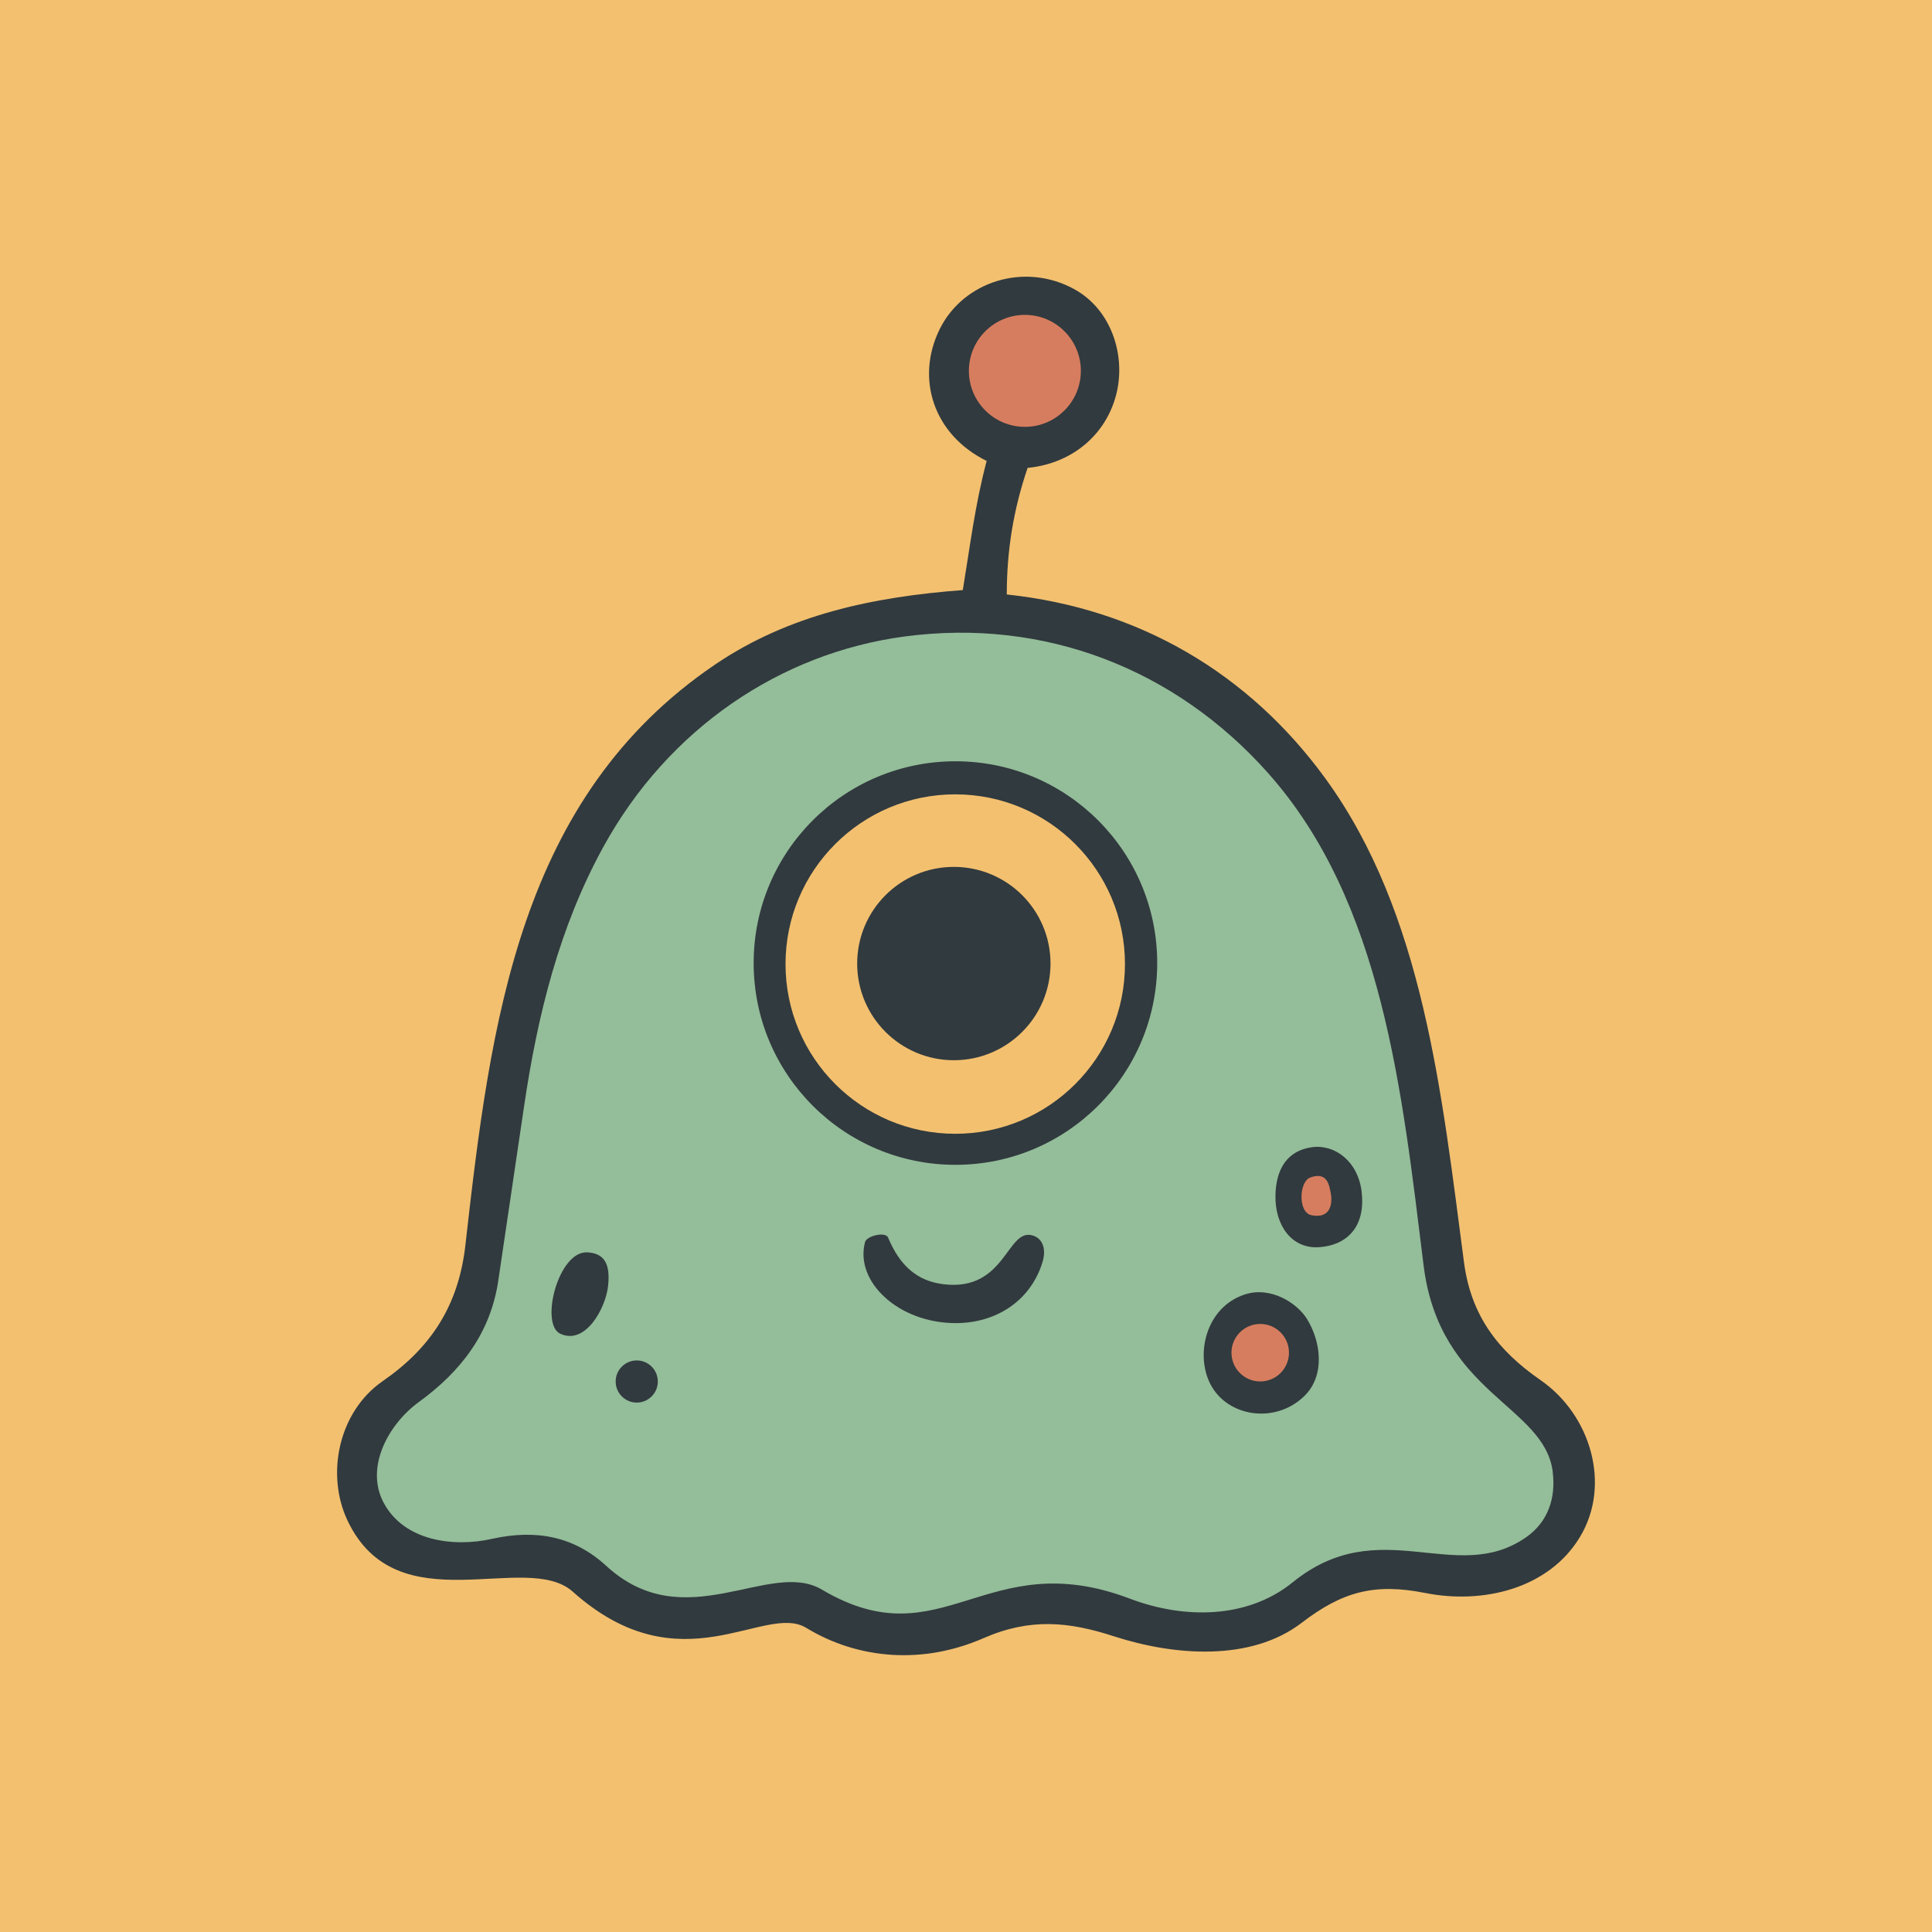
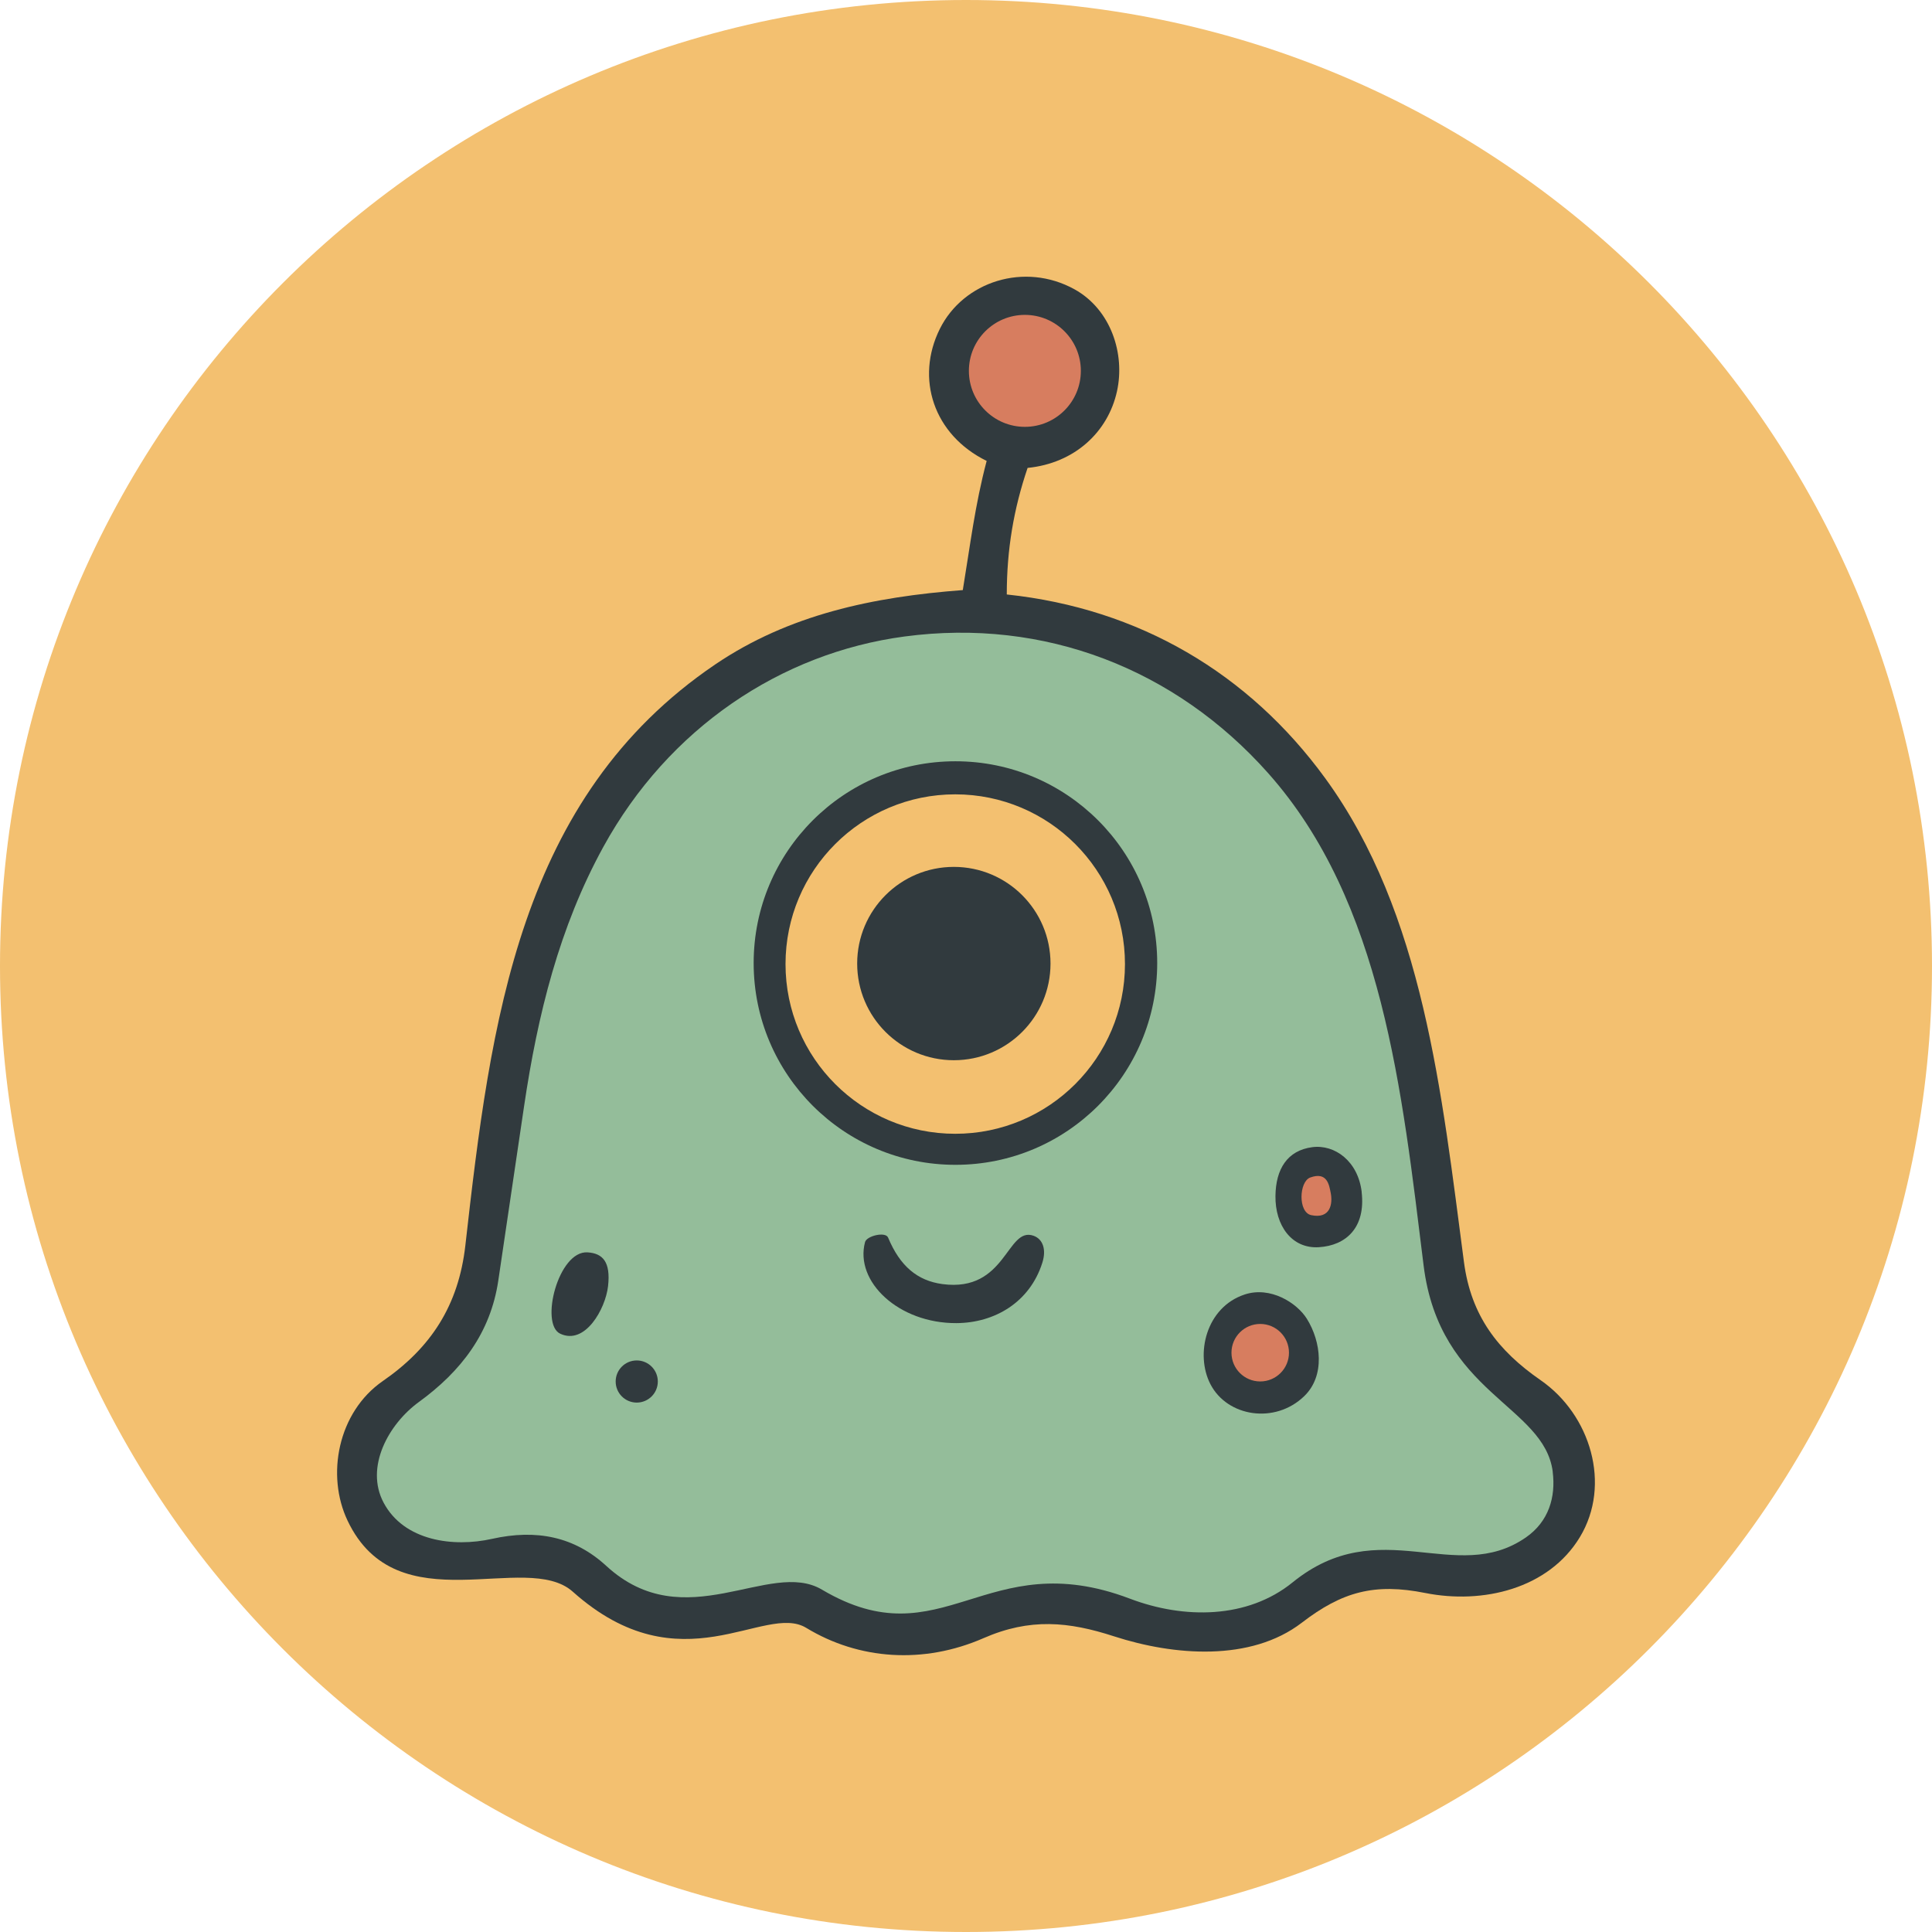
<svg xmlns="http://www.w3.org/2000/svg" id="Layer_2" viewBox="0 0 304.39 304.39">
  <defs>
    <style>.cls-1{fill:#94bd9a;}.cls-2{fill:#313a3e;}.cls-3{fill:#f3c070;}.cls-4{fill:#d77d5f;}</style>
  </defs>
  <g id="Layer_1-2">
-     <rect class="cls-3" width="304.39" height="304.39" />
+     <circle class="cls-3" cx="152.195" cy="152.195" r="152.195" />
    <path class="cls-2" d="M242.74,217.46c-6.73-4.66-10.97-10.13-12.09-18.61-3.5-26.54-6.37-54.99-21.87-76.25-12.05-16.53-29.33-26.73-50.16-28.94,0-7.09,1.09-13.49,3.28-19.94,7.41-.74,12.66-5.64,14.08-12.06,1.31-5.91-.95-12.9-6.69-16.08-7.87-4.35-17.51-1.23-21.22,6.24-3.87,7.79-1.01,16.68,7.38,20.8-1.85,7-2.57,13.16-3.76,20.35-14.09,1.06-27.4,3.84-39.03,11.73-30.91,20.97-35.35,56.22-39.34,91.5-1.07,9.48-5.43,16.15-13,21.38-7.11,4.92-8.96,14.86-5.56,22,7.84,16.52,28.12,4.61,35.49,11.2,17.06,15.24,30.19,1.69,36.77,5.69,8.32,5.06,18.51,5.74,27.92,1.63,7.34-3.21,13.42-2.62,20.59-.29,9.44,3.06,21.53,4.02,29.56-2.14,6.36-4.89,11.46-6.29,19.47-4.69,9.04,1.8,19.41-.64,24.35-8.8,5.01-8.28,1.67-19.29-6.17-24.72ZM150.28,180.69c-15.88,0-28.74-12.87-28.74-28.74s12.87-28.74,28.74-28.74,28.74,12.87,28.74,28.74-12.87,28.74-28.74,28.74Z" />
    <path class="cls-1" d="M244.64,231.89c-1.34-10.52-17.84-12.25-20.35-32.53-3.4-27.42-6.42-57.24-24.5-77.56-14.59-16.4-35.21-24.46-57.27-21.52-19.52,2.6-37.2,14.46-47.47,33.16-6.92,12.61-10.34,26.39-12.48,40.84l-4.06,27.46c-1.22,8.27-5.85,14.3-12.52,19.15-4.78,3.48-8.52,10.27-5.55,15.86,3.22,6.05,10.99,7.06,17.08,5.7,6.98-1.56,12.98-.36,18,4.26,12.41,11.4,25.72-1.16,33.98,3.74,19.04,11.27,25.76-7.21,48.51,1.42,8.53,3.24,18.53,3.21,25.65-2.57,13.74-11.15,25.65.61,36.74-7.07,3.62-2.51,4.73-6.38,4.23-10.34ZM150.28,180.69c-15.88,0-28.74-12.87-28.74-28.74s12.87-28.74,28.74-28.74,28.74,12.87,28.74,28.74-12.87,28.74-28.74,28.74Z" />
    <circle class="cls-4" cx="161.47" cy="58.43" r="8.82" />
    <path class="cls-2" d="M148.48,202.31c10.11,1.35,10.11-9.15,14.37-7.61,1.44.52,2.04,2.14,1.37,4.25-1.97,6.22-7.5,9.48-13.54,9.51-9.09.04-16.06-6.54-14.39-12.77.26-.98,3.22-1.69,3.63-.71,1.88,4.52,4.63,6.8,8.56,7.33Z" />
    <path class="cls-2" d="M95.8,202.63c-.4,3.58-3.62,9.36-7.55,7.49-3.21-1.52-.3-13.09,4.31-12.81,2.4.15,3.67,1.49,3.24,5.32Z" />
    <circle class="cls-2" cx="100.32" cy="217.66" r="3.32" />
    <path class="cls-2" d="M205.49,219.96c-4.59,4.45-12.11,3.28-14.78-1.87-2.44-4.7-.71-12.13,5.39-14.14,4.06-1.34,8.24,1.32,9.8,3.83,2.24,3.59,2.91,8.97-.41,12.18Z" />
    <circle class="cls-4" cx="198.55" cy="213.12" r="4.53" />
    <path class="cls-2" d="M214.53,187.82c.65,5.58-2.45,8.42-6.75,8.68s-6.89-3.46-6.83-8.07c.05-4.25,1.87-7.17,5.79-7.69,3.55-.47,7.23,2.2,7.8,7.08Z" />
    <path class="cls-4" d="M206.59,191.45c-2.11-.44-1.93-5.29-.16-5.93,2.69-.98,2.98,1.21,3.22,2.39.35,1.72-.02,4.18-3.06,3.54Z" />
    <path class="cls-2" d="M150.53,119.94c-17.56,0-31.79,14.23-31.79,31.79s14.23,31.79,31.79,31.79,31.79-14.23,31.79-31.79-14.23-31.79-31.79-31.79ZM150.5,178.63c-14.77,0-26.74-11.97-26.74-26.74s11.97-26.74,26.74-26.74,26.74,11.97,26.74,26.74-11.97,26.74-26.74,26.74Z" />
    <circle class="cls-2" cx="150.28" cy="151.81" r="15.23" />
  </g>
</svg>
